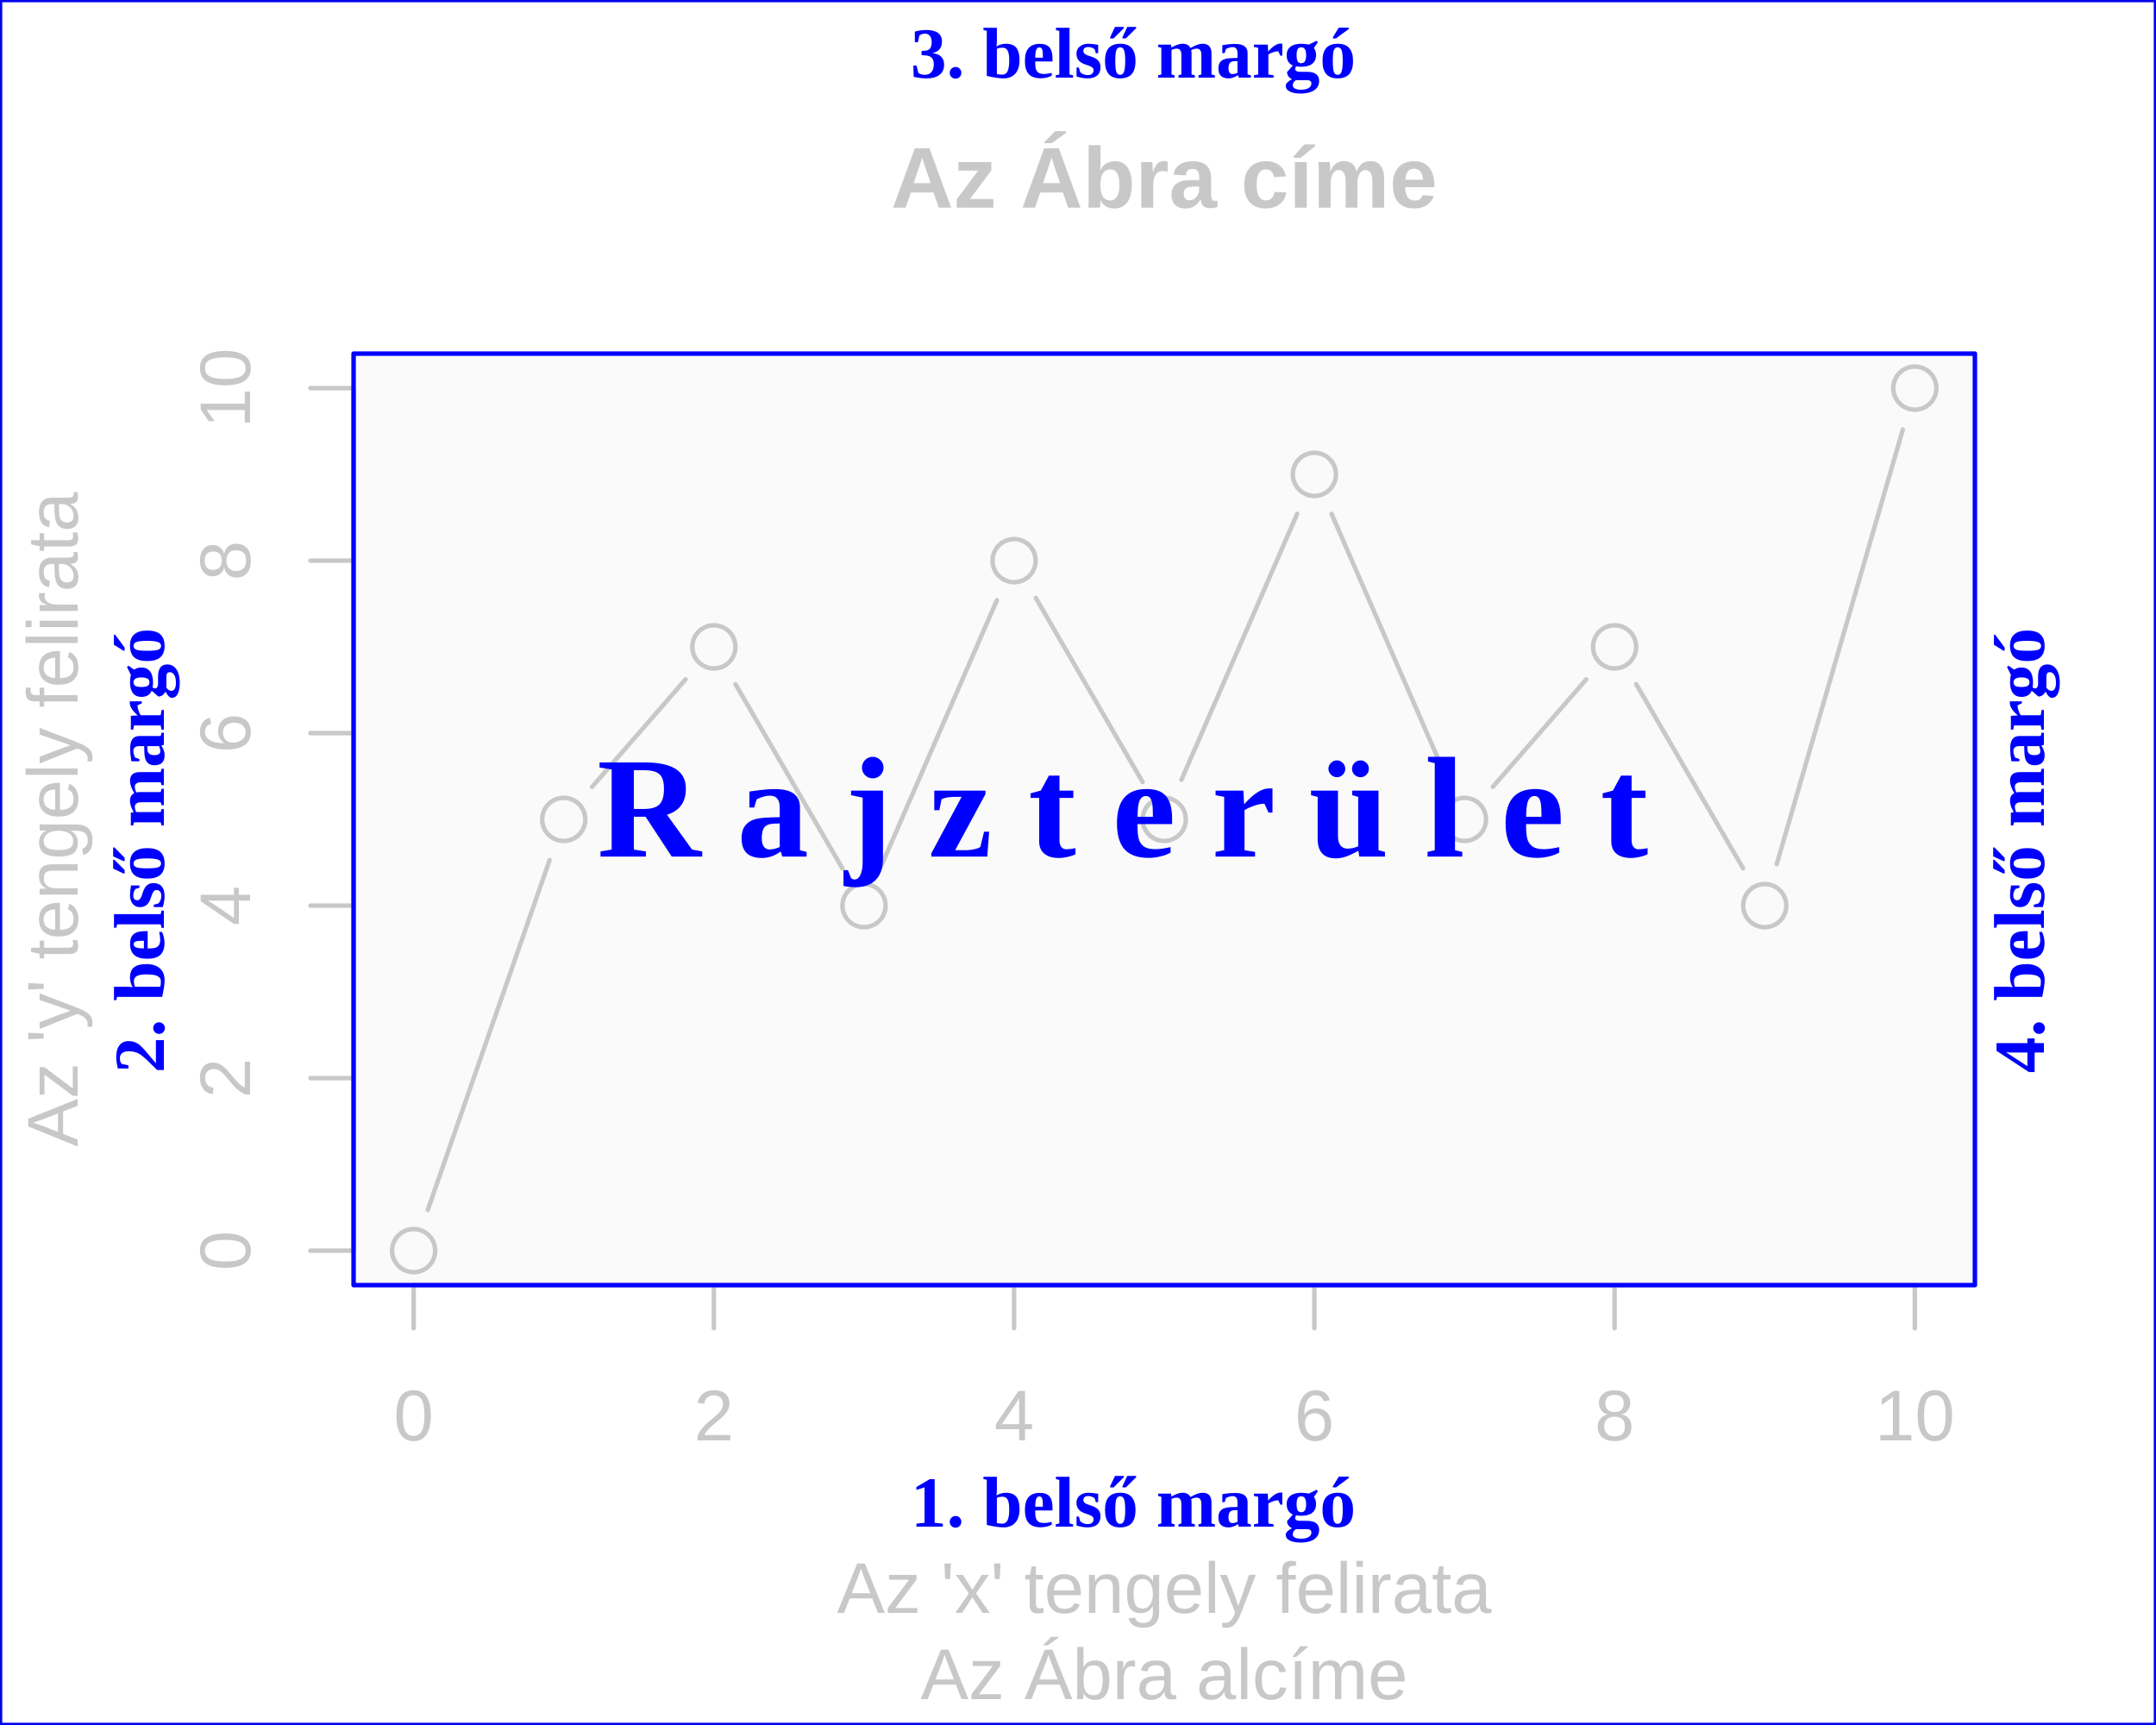
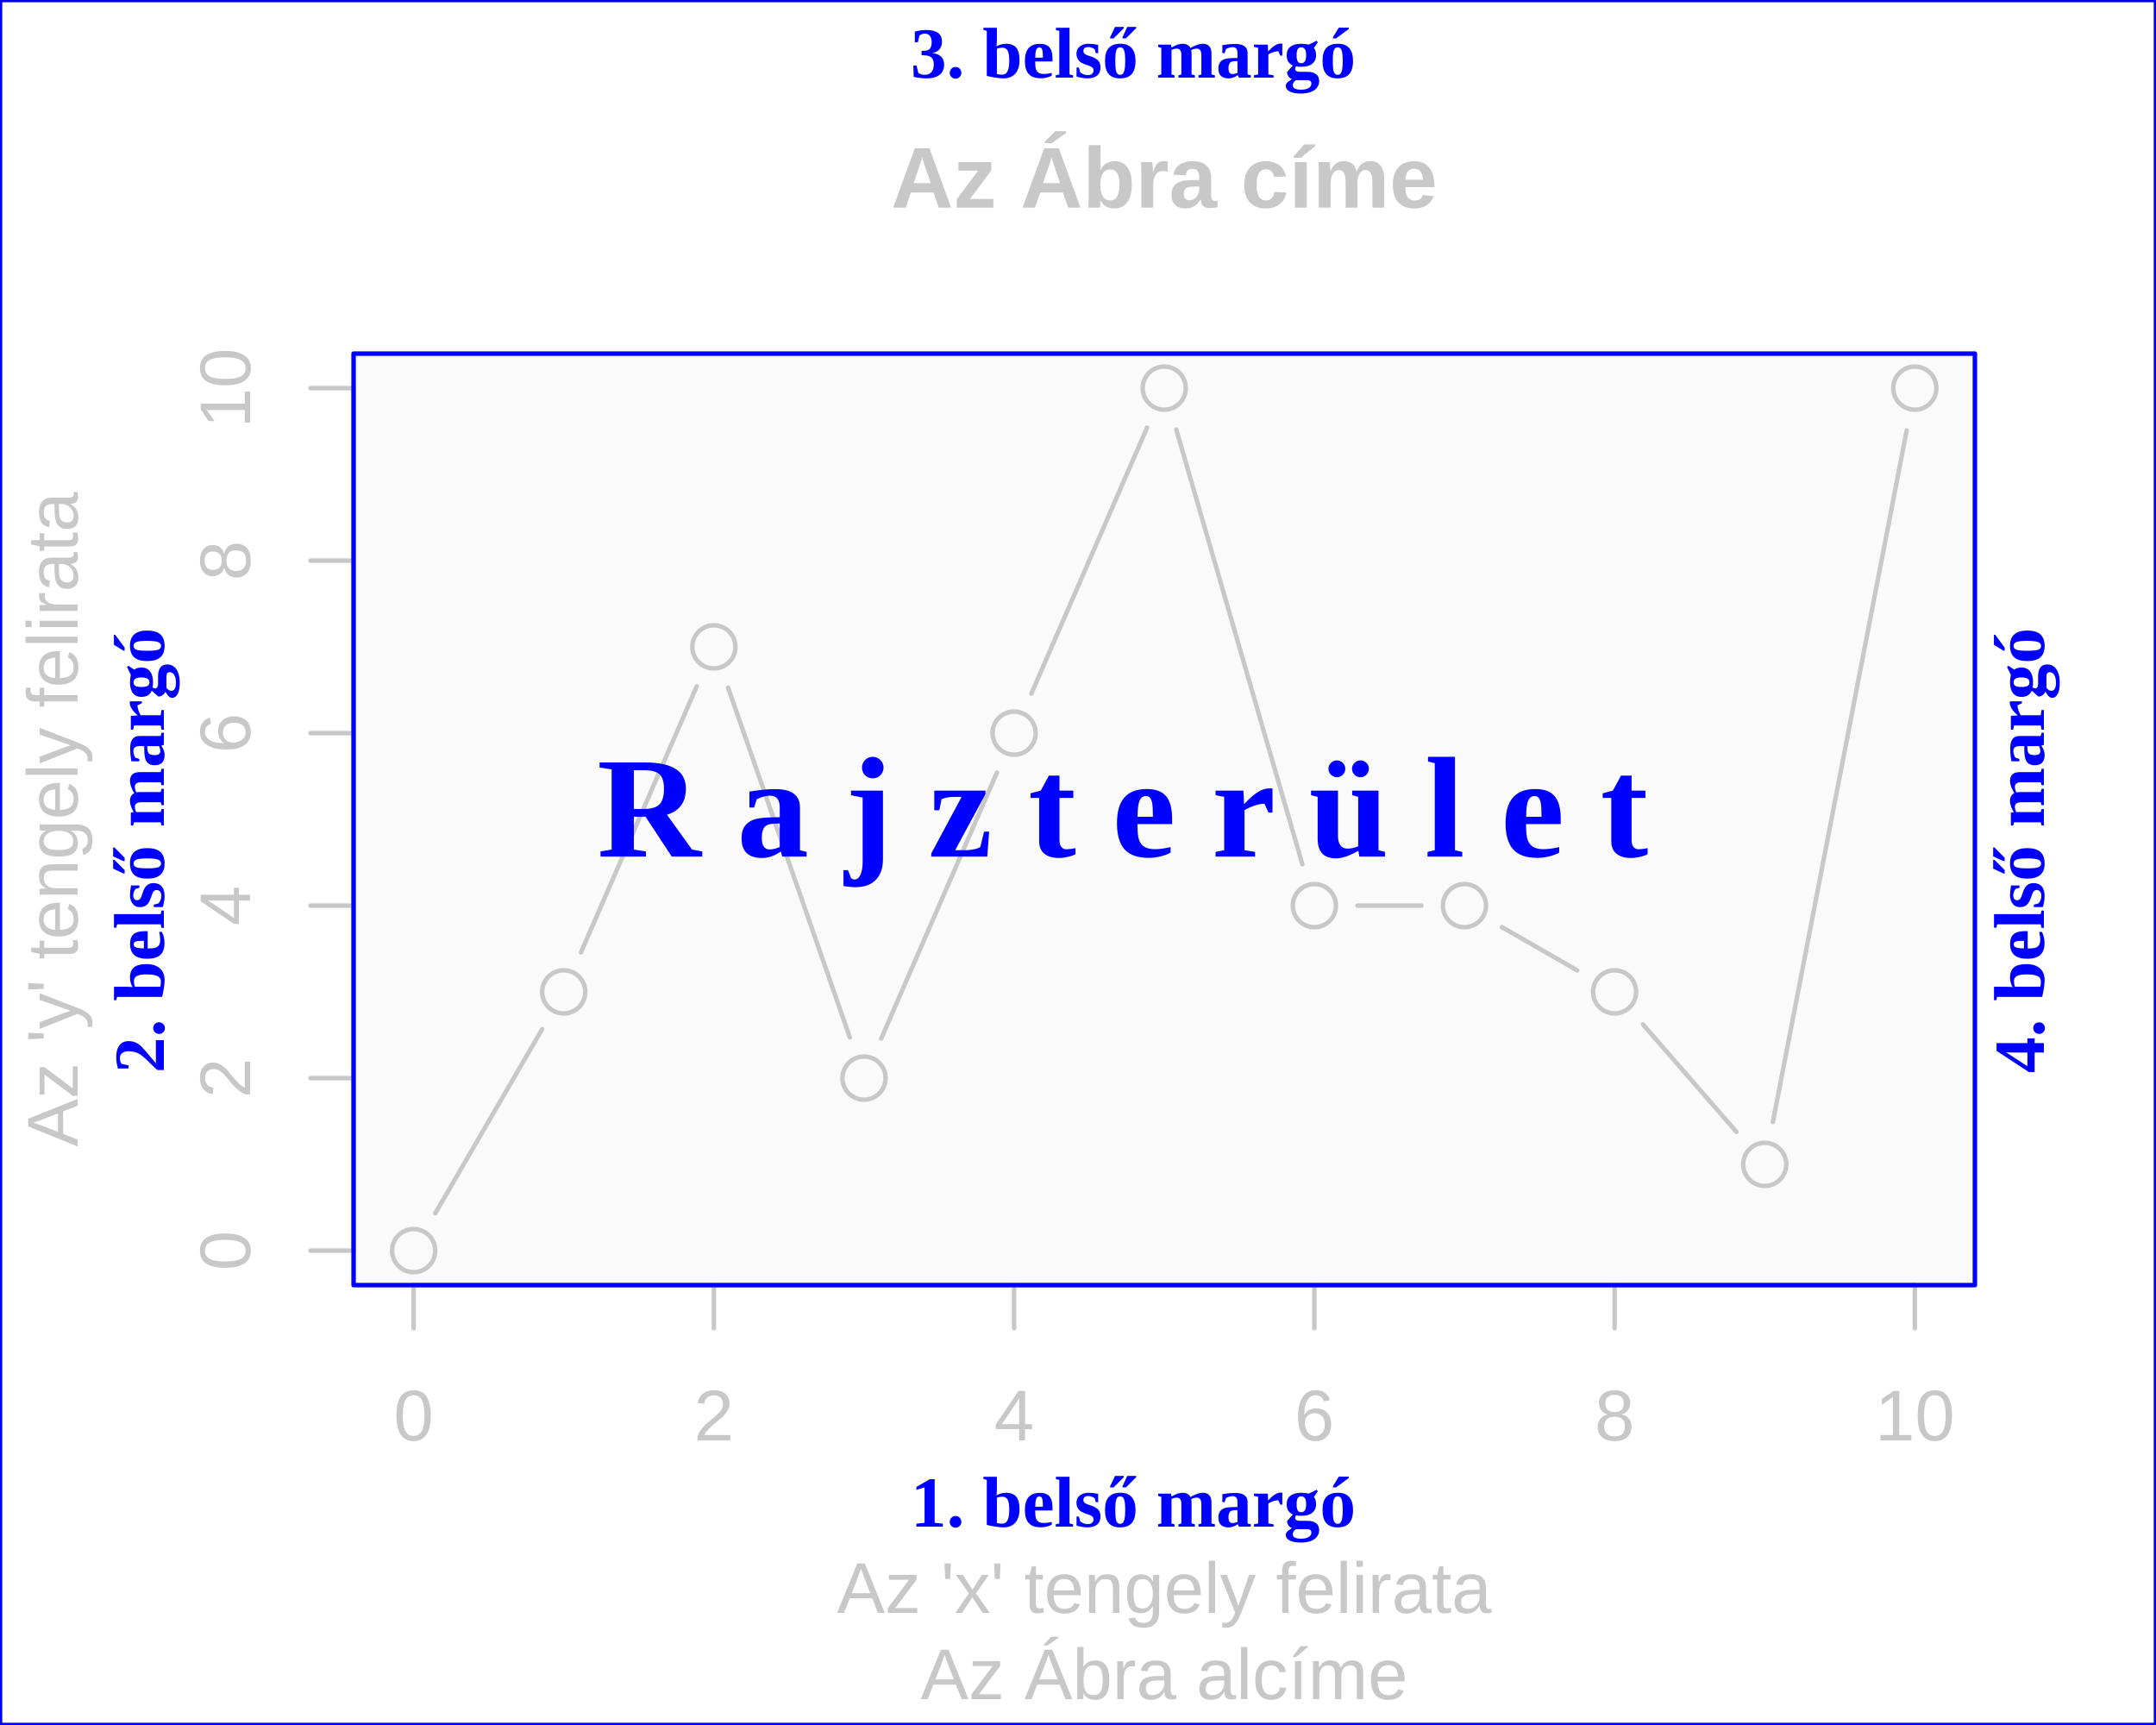
<svg xmlns="http://www.w3.org/2000/svg" viewBox="0 0 360.00 288.00">
  <defs>
    <style type="text/css">
    line, polyline, polygon, path, rect, circle {
      fill: none;
      stroke: #000000;
      stroke-linecap: round;
      stroke-linejoin: round;
      stroke-miterlimit: 10.00;
    }
  </style>
  </defs>
  <rect width="100%" height="100%" style="stroke: none; fill: #FFFFFF;" />
  <defs>
    <clipPath id="cpNTkuMDR8MzI5Ljc2fDIxNC41Nnw1OS4wNA==">
      <rect x="59.04" y="59.04" width="270.72" height="155.52" />
    </clipPath>
  </defs>
-   <line x1="71.43" y1="202.00" x2="91.77" y2="143.60" style="stroke-width: 0.75; stroke: #C8C8C8;" clip-path="url(#cpNTkuMDR8MzI5Ljc2fDIxNC41Nnw1OS4wNA==)" />
-   <line x1="98.86" y1="131.37" x2="114.47" y2="113.43" style="stroke-width: 0.75; stroke: #C8C8C8;" clip-path="url(#cpNTkuMDR8MzI5Ljc2fDIxNC41Nnw1OS4wNA==)" />
-   <line x1="122.07" y1="114.60" x2="141.39" y2="159.00" style="stroke-width: 0.75; stroke: #C8C8C8;" clip-path="url(#cpNTkuMDR8MzI5Ljc2fDIxNC41Nnw1OS4wNA==)" />
-   <line x1="146.63" y1="158.80" x2="166.97" y2="100.40" style="stroke-width: 0.75; stroke: #C8C8C8;" clip-path="url(#cpNTkuMDR8MzI5Ljc2fDIxNC41Nnw1OS4wNA==)" />
-   <line x1="171.70" y1="100.40" x2="192.03" y2="158.80" style="stroke-width: 0.75; stroke: #C8C8C8;" clip-path="url(#cpNTkuMDR8MzI5Ljc2fDIxNC41Nnw1OS4wNA==)" />
-   <line x1="200.64" y1="169.19" x2="213.22" y2="176.41" style="stroke-width: 0.75; stroke: #C8C8C8;" clip-path="url(#cpNTkuMDR8MzI5Ljc2fDIxNC41Nnw1OS4wNA==)" />
-   <line x1="223.08" y1="173.77" x2="240.92" y2="143.03" style="stroke-width: 0.75; stroke: #C8C8C8;" clip-path="url(#cpNTkuMDR8MzI5Ljc2fDIxNC41Nnw1OS4wNA==)" />
-   <line x1="249.26" y1="142.23" x2="264.87" y2="160.17" style="stroke-width: 0.75; stroke: #C8C8C8;" clip-path="url(#cpNTkuMDR8MzI5Ljc2fDIxNC41Nnw1OS4wNA==)" />
-   <line x1="275.84" y1="169.19" x2="288.42" y2="176.41" style="stroke-width: 0.75; stroke: #C8C8C8;" clip-path="url(#cpNTkuMDR8MzI5Ljc2fDIxNC41Nnw1OS4wNA==)" />
+   <line x1="70.30" y1="201.71" x2="92.90" y2="71.89" style="stroke-width: 0.75; stroke: #C8C8C8;" clip-path="url(#cpNTkuMDR8MzI5Ljc2fDIxNC41Nnw1OS4wNA==)" />
+   <line x1="96.14" y1="71.71" x2="117.19" y2="144.29" style="stroke-width: 0.75; stroke: #C8C8C8;" clip-path="url(#cpNTkuMDR8MzI5Ljc2fDIxNC41Nnw1OS4wNA==)" />
+   <line x1="123.93" y1="156.63" x2="139.54" y2="174.57" style="stroke-width: 0.75; stroke: #C8C8C8;" clip-path="url(#cpNTkuMDR8MzI5Ljc2fDIxNC41Nnw1OS4wNA==)" />
+   <line x1="146.63" y1="173.20" x2="166.97" y2="114.80" style="stroke-width: 0.75; stroke: #C8C8C8;" clip-path="url(#cpNTkuMDR8MzI5Ljc2fDIxNC41Nnw1OS4wNA==)" />
+   <line x1="174.06" y1="113.43" x2="189.67" y2="131.37" style="stroke-width: 0.75; stroke: #C8C8C8;" clip-path="url(#cpNTkuMDR8MzI5Ljc2fDIxNC41Nnw1OS4wNA==)" />
+   <line x1="200.64" y1="140.39" x2="213.22" y2="147.61" style="stroke-width: 0.75; stroke: #C8C8C8;" clip-path="url(#cpNTkuMDR8MzI5Ljc2fDIxNC41Nnw1OS4wNA==)" />
+   <line x1="226.67" y1="151.20" x2="237.33" y2="151.20" style="stroke-width: 0.75; stroke: #C8C8C8;" clip-path="url(#cpNTkuMDR8MzI5Ljc2fDIxNC41Nnw1OS4wNA==)" />
+   <line x1="251.73" y1="151.20" x2="262.40" y2="151.20" style="stroke-width: 0.75; stroke: #C8C8C8;" clip-path="url(#cpNTkuMDR8MzI5Ljc2fDIxNC41Nnw1OS4wNA==)" />
+   <line x1="274.33" y1="156.63" x2="289.94" y2="174.57" style="stroke-width: 0.75; stroke: #C8C8C8;" clip-path="url(#cpNTkuMDR8MzI5Ljc2fDIxNC41Nnw1OS4wNA==)" />
  <line x1="296.20" y1="172.96" x2="318.20" y2="71.84" style="stroke-width: 0.75; stroke: #C8C8C8;" clip-path="url(#cpNTkuMDR8MzI5Ljc2fDIxNC41Nnw1OS4wNA==)" />
  <circle cx="69.07" cy="208.80" r="2.70pt" style="stroke-width: 0.75; stroke: #C8C8C8;" clip-path="url(#cpNTkuMDR8MzI5Ljc2fDIxNC41Nnw1OS4wNA==)" />
-   <circle cx="94.13" cy="136.80" r="2.70pt" style="stroke-width: 0.75; stroke: #C8C8C8;" clip-path="url(#cpNTkuMDR8MzI5Ljc2fDIxNC41Nnw1OS4wNA==)" />
-   <circle cx="119.20" cy="108.00" r="2.70pt" style="stroke-width: 0.75; stroke: #C8C8C8;" clip-path="url(#cpNTkuMDR8MzI5Ljc2fDIxNC41Nnw1OS4wNA==)" />
-   <circle cx="144.27" cy="165.60" r="2.70pt" style="stroke-width: 0.75; stroke: #C8C8C8;" clip-path="url(#cpNTkuMDR8MzI5Ljc2fDIxNC41Nnw1OS4wNA==)" />
-   <circle cx="169.33" cy="93.60" r="2.70pt" style="stroke-width: 0.75; stroke: #C8C8C8;" clip-path="url(#cpNTkuMDR8MzI5Ljc2fDIxNC41Nnw1OS4wNA==)" />
-   <circle cx="194.40" cy="165.60" r="2.70pt" style="stroke-width: 0.75; stroke: #C8C8C8;" clip-path="url(#cpNTkuMDR8MzI5Ljc2fDIxNC41Nnw1OS4wNA==)" />
-   <circle cx="219.47" cy="180.00" r="2.70pt" style="stroke-width: 0.75; stroke: #C8C8C8;" clip-path="url(#cpNTkuMDR8MzI5Ljc2fDIxNC41Nnw1OS4wNA==)" />
-   <circle cx="244.53" cy="136.80" r="2.70pt" style="stroke-width: 0.75; stroke: #C8C8C8;" clip-path="url(#cpNTkuMDR8MzI5Ljc2fDIxNC41Nnw1OS4wNA==)" />
-   <circle cx="269.60" cy="165.60" r="2.70pt" style="stroke-width: 0.75; stroke: #C8C8C8;" clip-path="url(#cpNTkuMDR8MzI5Ljc2fDIxNC41Nnw1OS4wNA==)" />
+   <circle cx="94.13" cy="64.80" r="2.70pt" style="stroke-width: 0.75; stroke: #C8C8C8;" clip-path="url(#cpNTkuMDR8MzI5Ljc2fDIxNC41Nnw1OS4wNA==)" />
+   <circle cx="119.20" cy="151.20" r="2.70pt" style="stroke-width: 0.75; stroke: #C8C8C8;" clip-path="url(#cpNTkuMDR8MzI5Ljc2fDIxNC41Nnw1OS4wNA==)" />
+   <circle cx="144.27" cy="180.00" r="2.70pt" style="stroke-width: 0.75; stroke: #C8C8C8;" clip-path="url(#cpNTkuMDR8MzI5Ljc2fDIxNC41Nnw1OS4wNA==)" />
+   <circle cx="169.33" cy="108.00" r="2.70pt" style="stroke-width: 0.75; stroke: #C8C8C8;" clip-path="url(#cpNTkuMDR8MzI5Ljc2fDIxNC41Nnw1OS4wNA==)" />
+   <circle cx="194.40" cy="136.80" r="2.70pt" style="stroke-width: 0.75; stroke: #C8C8C8;" clip-path="url(#cpNTkuMDR8MzI5Ljc2fDIxNC41Nnw1OS4wNA==)" />
+   <circle cx="219.47" cy="151.20" r="2.70pt" style="stroke-width: 0.75; stroke: #C8C8C8;" clip-path="url(#cpNTkuMDR8MzI5Ljc2fDIxNC41Nnw1OS4wNA==)" />
+   <circle cx="244.53" cy="151.20" r="2.70pt" style="stroke-width: 0.75; stroke: #C8C8C8;" clip-path="url(#cpNTkuMDR8MzI5Ljc2fDIxNC41Nnw1OS4wNA==)" />
+   <circle cx="269.60" cy="151.20" r="2.70pt" style="stroke-width: 0.75; stroke: #C8C8C8;" clip-path="url(#cpNTkuMDR8MzI5Ljc2fDIxNC41Nnw1OS4wNA==)" />
  <circle cx="294.67" cy="180.00" r="2.70pt" style="stroke-width: 0.75; stroke: #C8C8C8;" clip-path="url(#cpNTkuMDR8MzI5Ljc2fDIxNC41Nnw1OS4wNA==)" />
  <circle cx="319.73" cy="64.80" r="2.70pt" style="stroke-width: 0.75; stroke: #C8C8C8;" clip-path="url(#cpNTkuMDR8MzI5Ljc2fDIxNC41Nnw1OS4wNA==)" />
  <defs>
    <clipPath id="cpMC4wMHwzNjAuMDB8Mjg4LjAwfDAuMDA=">
      <rect x="0.00" y="0.00" width="360.00" height="288.00" />
    </clipPath>
  </defs>
  <g clip-path="url(#cpMC4wMHwzNjAuMDB8Mjg4LjAwfDAuMDA=)">
    <text x="148.78" y="34.67" style="font-size: 14.40px; font-weight: bold; fill: #C8C8C8; font-family: Arial;" textLength="91.23px" lengthAdjust="spacingAndGlyphs">Az Ábra címe</text>
  </g>
  <g clip-path="url(#cpMC4wMHwzNjAuMDB8Mjg4LjAwfDAuMDA=)">
    <text x="153.72" y="283.68" style="font-size: 12.00px; fill: #C8C8C8; font-family: Arial;" textLength="81.36px" lengthAdjust="spacingAndGlyphs">Az Ábra alcíme</text>
  </g>
  <g clip-path="url(#cpMC4wMHwzNjAuMDB8Mjg4LjAwfDAuMDA=)">
    <text x="139.75" y="269.28" style="font-size: 12.00px; fill: #C8C8C8; font-family: Arial;" textLength="109.30px" lengthAdjust="spacingAndGlyphs">Az 'x' tengely felirata</text>
  </g>
  <g clip-path="url(#cpMC4wMHwzNjAuMDB8Mjg4LjAwfDAuMDA=)">
    <text transform="translate(12.96,191.45) rotate(-90)" style="font-size: 12.00px; fill: #C8C8C8; font-family: Arial;" textLength="109.30px" lengthAdjust="spacingAndGlyphs">Az 'y' tengely felirata</text>
  </g>
  <defs>
    <clipPath id="cpNTkuMDR8MzI5Ljc2fDIxNC41Nnw1OS4wNA==">
      <rect x="59.04" y="59.04" width="270.72" height="155.52" />
    </clipPath>
  </defs>
  <rect x="-181.60" y="-1375.20" width="3008.00" height="1728.00" style="stroke-width: 0.75; fill: #FAFAFA;" clip-path="url(#cpNTkuMDR8MzI5Ljc2fDIxNC41Nnw1OS4wNA==)" />
-   <line x1="71.43" y1="202.00" x2="91.77" y2="143.60" style="stroke-width: 0.75; stroke: #C8C8C8;" clip-path="url(#cpNTkuMDR8MzI5Ljc2fDIxNC41Nnw1OS4wNA==)" />
-   <line x1="98.86" y1="131.37" x2="114.47" y2="113.43" style="stroke-width: 0.75; stroke: #C8C8C8;" clip-path="url(#cpNTkuMDR8MzI5Ljc2fDIxNC41Nnw1OS4wNA==)" />
-   <line x1="122.81" y1="114.23" x2="140.65" y2="144.97" style="stroke-width: 0.75; stroke: #C8C8C8;" clip-path="url(#cpNTkuMDR8MzI5Ljc2fDIxNC41Nnw1OS4wNA==)" />
-   <line x1="147.14" y1="144.60" x2="166.46" y2="100.20" style="stroke-width: 0.75; stroke: #C8C8C8;" clip-path="url(#cpNTkuMDR8MzI5Ljc2fDIxNC41Nnw1OS4wNA==)" />
-   <line x1="172.95" y1="99.83" x2="190.79" y2="130.57" style="stroke-width: 0.75; stroke: #C8C8C8;" clip-path="url(#cpNTkuMDR8MzI5Ljc2fDIxNC41Nnw1OS4wNA==)" />
-   <line x1="197.27" y1="130.20" x2="216.59" y2="85.80" style="stroke-width: 0.75; stroke: #C8C8C8;" clip-path="url(#cpNTkuMDR8MzI5Ljc2fDIxNC41Nnw1OS4wNA==)" />
-   <line x1="222.34" y1="85.80" x2="241.66" y2="130.20" style="stroke-width: 0.75; stroke: #C8C8C8;" clip-path="url(#cpNTkuMDR8MzI5Ljc2fDIxNC41Nnw1OS4wNA==)" />
-   <line x1="249.26" y1="131.37" x2="264.87" y2="113.43" style="stroke-width: 0.75; stroke: #C8C8C8;" clip-path="url(#cpNTkuMDR8MzI5Ljc2fDIxNC41Nnw1OS4wNA==)" />
-   <line x1="273.21" y1="114.23" x2="291.05" y2="144.97" style="stroke-width: 0.75; stroke: #C8C8C8;" clip-path="url(#cpNTkuMDR8MzI5Ljc2fDIxNC41Nnw1OS4wNA==)" />
-   <line x1="296.67" y1="144.29" x2="317.73" y2="71.71" style="stroke-width: 0.75; stroke: #C8C8C8;" clip-path="url(#cpNTkuMDR8MzI5Ljc2fDIxNC41Nnw1OS4wNA==)" />
+   <line x1="72.68" y1="202.57" x2="90.52" y2="171.83" style="stroke-width: 0.75; stroke: #C8C8C8;" clip-path="url(#cpNTkuMDR8MzI5Ljc2fDIxNC41Nnw1OS4wNA==)" />
+   <line x1="97.01" y1="159.00" x2="116.33" y2="114.60" style="stroke-width: 0.75; stroke: #C8C8C8;" clip-path="url(#cpNTkuMDR8MzI5Ljc2fDIxNC41Nnw1OS4wNA==)" />
+   <line x1="121.57" y1="114.80" x2="141.90" y2="173.20" style="stroke-width: 0.75; stroke: #C8C8C8;" clip-path="url(#cpNTkuMDR8MzI5Ljc2fDIxNC41Nnw1OS4wNA==)" />
+   <line x1="147.14" y1="173.40" x2="166.46" y2="129.00" style="stroke-width: 0.75; stroke: #C8C8C8;" clip-path="url(#cpNTkuMDR8MzI5Ljc2fDIxNC41Nnw1OS4wNA==)" />
+   <line x1="172.21" y1="115.80" x2="191.53" y2="71.40" style="stroke-width: 0.75; stroke: #C8C8C8;" clip-path="url(#cpNTkuMDR8MzI5Ljc2fDIxNC41Nnw1OS4wNA==)" />
+   <line x1="196.41" y1="71.71" x2="217.46" y2="144.29" style="stroke-width: 0.75; stroke: #C8C8C8;" clip-path="url(#cpNTkuMDR8MzI5Ljc2fDIxNC41Nnw1OS4wNA==)" />
+   <line x1="226.67" y1="151.20" x2="237.33" y2="151.20" style="stroke-width: 0.75; stroke: #C8C8C8;" clip-path="url(#cpNTkuMDR8MzI5Ljc2fDIxNC41Nnw1OS4wNA==)" />
+   <line x1="250.78" y1="154.79" x2="263.36" y2="162.01" style="stroke-width: 0.75; stroke: #C8C8C8;" clip-path="url(#cpNTkuMDR8MzI5Ljc2fDIxNC41Nnw1OS4wNA==)" />
+   <line x1="274.33" y1="171.03" x2="289.94" y2="188.97" style="stroke-width: 0.75; stroke: #C8C8C8;" clip-path="url(#cpNTkuMDR8MzI5Ljc2fDIxNC41Nnw1OS4wNA==)" />
+   <line x1="296.03" y1="187.33" x2="318.37" y2="71.87" style="stroke-width: 0.75; stroke: #C8C8C8;" clip-path="url(#cpNTkuMDR8MzI5Ljc2fDIxNC41Nnw1OS4wNA==)" />
  <circle cx="69.07" cy="208.80" r="2.70pt" style="stroke-width: 0.75; stroke: #C8C8C8;" clip-path="url(#cpNTkuMDR8MzI5Ljc2fDIxNC41Nnw1OS4wNA==)" />
-   <circle cx="94.13" cy="136.80" r="2.70pt" style="stroke-width: 0.75; stroke: #C8C8C8;" clip-path="url(#cpNTkuMDR8MzI5Ljc2fDIxNC41Nnw1OS4wNA==)" />
+   <circle cx="94.13" cy="165.60" r="2.70pt" style="stroke-width: 0.75; stroke: #C8C8C8;" clip-path="url(#cpNTkuMDR8MzI5Ljc2fDIxNC41Nnw1OS4wNA==)" />
  <circle cx="119.20" cy="108.00" r="2.70pt" style="stroke-width: 0.75; stroke: #C8C8C8;" clip-path="url(#cpNTkuMDR8MzI5Ljc2fDIxNC41Nnw1OS4wNA==)" />
-   <circle cx="144.27" cy="151.20" r="2.70pt" style="stroke-width: 0.75; stroke: #C8C8C8;" clip-path="url(#cpNTkuMDR8MzI5Ljc2fDIxNC41Nnw1OS4wNA==)" />
-   <circle cx="169.33" cy="93.60" r="2.70pt" style="stroke-width: 0.75; stroke: #C8C8C8;" clip-path="url(#cpNTkuMDR8MzI5Ljc2fDIxNC41Nnw1OS4wNA==)" />
-   <circle cx="194.40" cy="136.80" r="2.70pt" style="stroke-width: 0.75; stroke: #C8C8C8;" clip-path="url(#cpNTkuMDR8MzI5Ljc2fDIxNC41Nnw1OS4wNA==)" />
-   <circle cx="219.47" cy="79.20" r="2.70pt" style="stroke-width: 0.75; stroke: #C8C8C8;" clip-path="url(#cpNTkuMDR8MzI5Ljc2fDIxNC41Nnw1OS4wNA==)" />
-   <circle cx="244.53" cy="136.80" r="2.70pt" style="stroke-width: 0.75; stroke: #C8C8C8;" clip-path="url(#cpNTkuMDR8MzI5Ljc2fDIxNC41Nnw1OS4wNA==)" />
-   <circle cx="269.60" cy="108.00" r="2.70pt" style="stroke-width: 0.75; stroke: #C8C8C8;" clip-path="url(#cpNTkuMDR8MzI5Ljc2fDIxNC41Nnw1OS4wNA==)" />
-   <circle cx="294.67" cy="151.20" r="2.70pt" style="stroke-width: 0.75; stroke: #C8C8C8;" clip-path="url(#cpNTkuMDR8MzI5Ljc2fDIxNC41Nnw1OS4wNA==)" />
+   <circle cx="144.27" cy="180.00" r="2.70pt" style="stroke-width: 0.75; stroke: #C8C8C8;" clip-path="url(#cpNTkuMDR8MzI5Ljc2fDIxNC41Nnw1OS4wNA==)" />
+   <circle cx="169.33" cy="122.40" r="2.70pt" style="stroke-width: 0.75; stroke: #C8C8C8;" clip-path="url(#cpNTkuMDR8MzI5Ljc2fDIxNC41Nnw1OS4wNA==)" />
+   <circle cx="194.40" cy="64.80" r="2.70pt" style="stroke-width: 0.75; stroke: #C8C8C8;" clip-path="url(#cpNTkuMDR8MzI5Ljc2fDIxNC41Nnw1OS4wNA==)" />
+   <circle cx="219.47" cy="151.20" r="2.70pt" style="stroke-width: 0.75; stroke: #C8C8C8;" clip-path="url(#cpNTkuMDR8MzI5Ljc2fDIxNC41Nnw1OS4wNA==)" />
+   <circle cx="244.53" cy="151.20" r="2.70pt" style="stroke-width: 0.75; stroke: #C8C8C8;" clip-path="url(#cpNTkuMDR8MzI5Ljc2fDIxNC41Nnw1OS4wNA==)" />
+   <circle cx="269.60" cy="165.60" r="2.70pt" style="stroke-width: 0.75; stroke: #C8C8C8;" clip-path="url(#cpNTkuMDR8MzI5Ljc2fDIxNC41Nnw1OS4wNA==)" />
+   <circle cx="294.67" cy="194.40" r="2.70pt" style="stroke-width: 0.75; stroke: #C8C8C8;" clip-path="url(#cpNTkuMDR8MzI5Ljc2fDIxNC41Nnw1OS4wNA==)" />
  <circle cx="319.73" cy="64.80" r="2.70pt" style="stroke-width: 0.75; stroke: #C8C8C8;" clip-path="url(#cpNTkuMDR8MzI5Ljc2fDIxNC41Nnw1OS4wNA==)" />
  <defs>
    <clipPath id="cpMC4wMHwzNjAuMDB8Mjg4LjAwfDAuMDA=">
      <rect x="0.00" y="0.00" width="360.00" height="288.00" />
    </clipPath>
  </defs>
  <line x1="69.07" y1="214.56" x2="319.73" y2="214.56" style="stroke-width: 0.75; stroke: #C8C8C8;" clip-path="url(#cpMC4wMHwzNjAuMDB8Mjg4LjAwfDAuMDA=)" />
  <line x1="69.07" y1="214.56" x2="69.07" y2="221.76" style="stroke-width: 0.75; stroke: #C8C8C8;" clip-path="url(#cpMC4wMHwzNjAuMDB8Mjg4LjAwfDAuMDA=)" />
  <line x1="119.20" y1="214.56" x2="119.20" y2="221.76" style="stroke-width: 0.75; stroke: #C8C8C8;" clip-path="url(#cpMC4wMHwzNjAuMDB8Mjg4LjAwfDAuMDA=)" />
  <line x1="169.33" y1="214.56" x2="169.33" y2="221.76" style="stroke-width: 0.75; stroke: #C8C8C8;" clip-path="url(#cpMC4wMHwzNjAuMDB8Mjg4LjAwfDAuMDA=)" />
  <line x1="219.47" y1="214.56" x2="219.47" y2="221.76" style="stroke-width: 0.75; stroke: #C8C8C8;" clip-path="url(#cpMC4wMHwzNjAuMDB8Mjg4LjAwfDAuMDA=)" />
  <line x1="269.60" y1="214.56" x2="269.60" y2="221.76" style="stroke-width: 0.75; stroke: #C8C8C8;" clip-path="url(#cpMC4wMHwzNjAuMDB8Mjg4LjAwfDAuMDA=)" />
  <line x1="319.73" y1="214.56" x2="319.73" y2="221.76" style="stroke-width: 0.75; stroke: #C8C8C8;" clip-path="url(#cpMC4wMHwzNjAuMDB8Mjg4LjAwfDAuMDA=)" />
  <g clip-path="url(#cpMC4wMHwzNjAuMDB8Mjg4LjAwfDAuMDA=)">
    <text x="65.73" y="240.48" style="font-size: 12.00px; fill: #C8C8C8; font-family: Arial;" textLength="6.67px" lengthAdjust="spacingAndGlyphs">0</text>
  </g>
  <g clip-path="url(#cpMC4wMHwzNjAuMDB8Mjg4LjAwfDAuMDA=)">
    <text x="115.86" y="240.48" style="font-size: 12.00px; fill: #C8C8C8; font-family: Arial;" textLength="6.67px" lengthAdjust="spacingAndGlyphs">2</text>
  </g>
  <g clip-path="url(#cpMC4wMHwzNjAuMDB8Mjg4LjAwfDAuMDA=)">
    <text x="166.00" y="240.48" style="font-size: 12.00px; fill: #C8C8C8; font-family: Arial;" textLength="6.67px" lengthAdjust="spacingAndGlyphs">4</text>
  </g>
  <g clip-path="url(#cpMC4wMHwzNjAuMDB8Mjg4LjAwfDAuMDA=)">
    <text x="216.13" y="240.48" style="font-size: 12.00px; fill: #C8C8C8; font-family: Arial;" textLength="6.67px" lengthAdjust="spacingAndGlyphs">6</text>
  </g>
  <g clip-path="url(#cpMC4wMHwzNjAuMDB8Mjg4LjAwfDAuMDA=)">
    <text x="266.26" y="240.48" style="font-size: 12.00px; fill: #C8C8C8; font-family: Arial;" textLength="6.67px" lengthAdjust="spacingAndGlyphs">8</text>
  </g>
  <g clip-path="url(#cpMC4wMHwzNjAuMDB8Mjg4LjAwfDAuMDA=)">
    <text x="313.06" y="240.48" style="font-size: 12.00px; fill: #C8C8C8; font-family: Arial;" textLength="13.35px" lengthAdjust="spacingAndGlyphs">10</text>
  </g>
  <line x1="59.04" y1="208.80" x2="59.04" y2="64.80" style="stroke-width: 0.75; stroke: #C8C8C8;" clip-path="url(#cpMC4wMHwzNjAuMDB8Mjg4LjAwfDAuMDA=)" />
  <line x1="59.04" y1="208.80" x2="51.84" y2="208.80" style="stroke-width: 0.75; stroke: #C8C8C8;" clip-path="url(#cpMC4wMHwzNjAuMDB8Mjg4LjAwfDAuMDA=)" />
  <line x1="59.04" y1="180.00" x2="51.84" y2="180.00" style="stroke-width: 0.75; stroke: #C8C8C8;" clip-path="url(#cpMC4wMHwzNjAuMDB8Mjg4LjAwfDAuMDA=)" />
  <line x1="59.04" y1="151.20" x2="51.84" y2="151.20" style="stroke-width: 0.75; stroke: #C8C8C8;" clip-path="url(#cpMC4wMHwzNjAuMDB8Mjg4LjAwfDAuMDA=)" />
  <line x1="59.04" y1="122.40" x2="51.84" y2="122.40" style="stroke-width: 0.75; stroke: #C8C8C8;" clip-path="url(#cpMC4wMHwzNjAuMDB8Mjg4LjAwfDAuMDA=)" />
  <line x1="59.04" y1="93.60" x2="51.84" y2="93.60" style="stroke-width: 0.75; stroke: #C8C8C8;" clip-path="url(#cpMC4wMHwzNjAuMDB8Mjg4LjAwfDAuMDA=)" />
  <line x1="59.04" y1="64.80" x2="51.84" y2="64.80" style="stroke-width: 0.75; stroke: #C8C8C8;" clip-path="url(#cpMC4wMHwzNjAuMDB8Mjg4LjAwfDAuMDA=)" />
  <g clip-path="url(#cpMC4wMHwzNjAuMDB8Mjg4LjAwfDAuMDA=)">
    <text transform="translate(41.76,212.14) rotate(-90)" style="font-size: 12.00px; fill: #C8C8C8; font-family: Arial;" textLength="6.67px" lengthAdjust="spacingAndGlyphs">0</text>
  </g>
  <g clip-path="url(#cpMC4wMHwzNjAuMDB8Mjg4LjAwfDAuMDA=)">
    <text transform="translate(41.76,183.34) rotate(-90)" style="font-size: 12.00px; fill: #C8C8C8; font-family: Arial;" textLength="6.67px" lengthAdjust="spacingAndGlyphs">2</text>
  </g>
  <g clip-path="url(#cpMC4wMHwzNjAuMDB8Mjg4LjAwfDAuMDA=)">
    <text transform="translate(41.76,154.54) rotate(-90)" style="font-size: 12.00px; fill: #C8C8C8; font-family: Arial;" textLength="6.67px" lengthAdjust="spacingAndGlyphs">4</text>
  </g>
  <g clip-path="url(#cpMC4wMHwzNjAuMDB8Mjg4LjAwfDAuMDA=)">
    <text transform="translate(41.76,125.74) rotate(-90)" style="font-size: 12.00px; fill: #C8C8C8; font-family: Arial;" textLength="6.67px" lengthAdjust="spacingAndGlyphs">6</text>
  </g>
  <g clip-path="url(#cpMC4wMHwzNjAuMDB8Mjg4LjAwfDAuMDA=)">
    <text transform="translate(41.76,96.94) rotate(-90)" style="font-size: 12.00px; fill: #C8C8C8; font-family: Arial;" textLength="6.67px" lengthAdjust="spacingAndGlyphs">8</text>
  </g>
  <g clip-path="url(#cpMC4wMHwzNjAuMDB8Mjg4LjAwfDAuMDA=)">
    <text transform="translate(41.76,71.47) rotate(-90)" style="font-size: 12.00px; fill: #C8C8C8; font-family: Arial;" textLength="13.35px" lengthAdjust="spacingAndGlyphs">10</text>
  </g>
  <defs>
    <clipPath id="cpNTkuMDR8MzI5Ljc2fDIxNC41Nnw1OS4wNA==">
      <rect x="59.04" y="59.04" width="270.72" height="155.52" />
    </clipPath>
  </defs>
  <g clip-path="url(#cpNTkuMDR8MzI5Ljc2fDIxNC41Nnw1OS4wNA==)">
    <text x="99.71" y="143.01" style="font-size: 24.00px; font-weight: bold; fill: #0000FF; font-family: font.trebuchet;" textLength="189.38px" lengthAdjust="spacingAndGlyphs">R a j z t e r ü l e t</text>
  </g>
  <defs>
    <clipPath id="cpMC4wMHwzNjAuMDB8Mjg4LjAwfDAuMDA=">
      <rect x="0.00" y="0.00" width="360.00" height="288.00" />
    </clipPath>
  </defs>
  <g clip-path="url(#cpMC4wMHwzNjAuMDB8Mjg4LjAwfDAuMDA=)">
    <text x="152.05" y="254.88" style="font-size: 12.00px; font-weight: bold; fill: #0000FF; font-family: font.trebuchet;" textLength="84.69px" lengthAdjust="spacingAndGlyphs">1. belső margó</text>
  </g>
  <g clip-path="url(#cpMC4wMHwzNjAuMDB8Mjg4LjAwfDAuMDA=)">
    <text transform="translate(27.36,179.15) rotate(-90)" style="font-size: 12.00px; font-weight: bold; fill: #0000FF; font-family: font.trebuchet;" textLength="84.69px" lengthAdjust="spacingAndGlyphs">2. belső margó</text>
  </g>
  <g clip-path="url(#cpMC4wMHwzNjAuMDB8Mjg4LjAwfDAuMDA=)">
    <text x="152.05" y="12.96" style="font-size: 12.00px; font-weight: bold; fill: #0000FF; font-family: font.trebuchet;" textLength="84.69px" lengthAdjust="spacingAndGlyphs">3. belső margó</text>
  </g>
  <g clip-path="url(#cpMC4wMHwzNjAuMDB8Mjg4LjAwfDAuMDA=)">
    <text transform="translate(341.28,179.15) rotate(-90)" style="font-size: 12.00px; font-weight: bold; fill: #0000FF; font-family: font.trebuchet;" textLength="84.69px" lengthAdjust="spacingAndGlyphs">4. belső margó</text>
  </g>
  <polyline points="59.04,214.56 329.76,214.56 329.76,59.04 59.04,59.04 59.04,214.56 " style="stroke-width: 0.75; stroke: #0000FF;" clip-path="url(#cpMC4wMHwzNjAuMDB8Mjg4LjAwfDAuMDA=)" />
  <polyline points="0.00,288.00 360.00,288.00 360.00,0.00 0.00,0.00 0.00,288.00 " style="stroke-width: 0.75; stroke: #0000EE;" clip-path="url(#cpMC4wMHwzNjAuMDB8Mjg4LjAwfDAuMDA=)" />
</svg>
